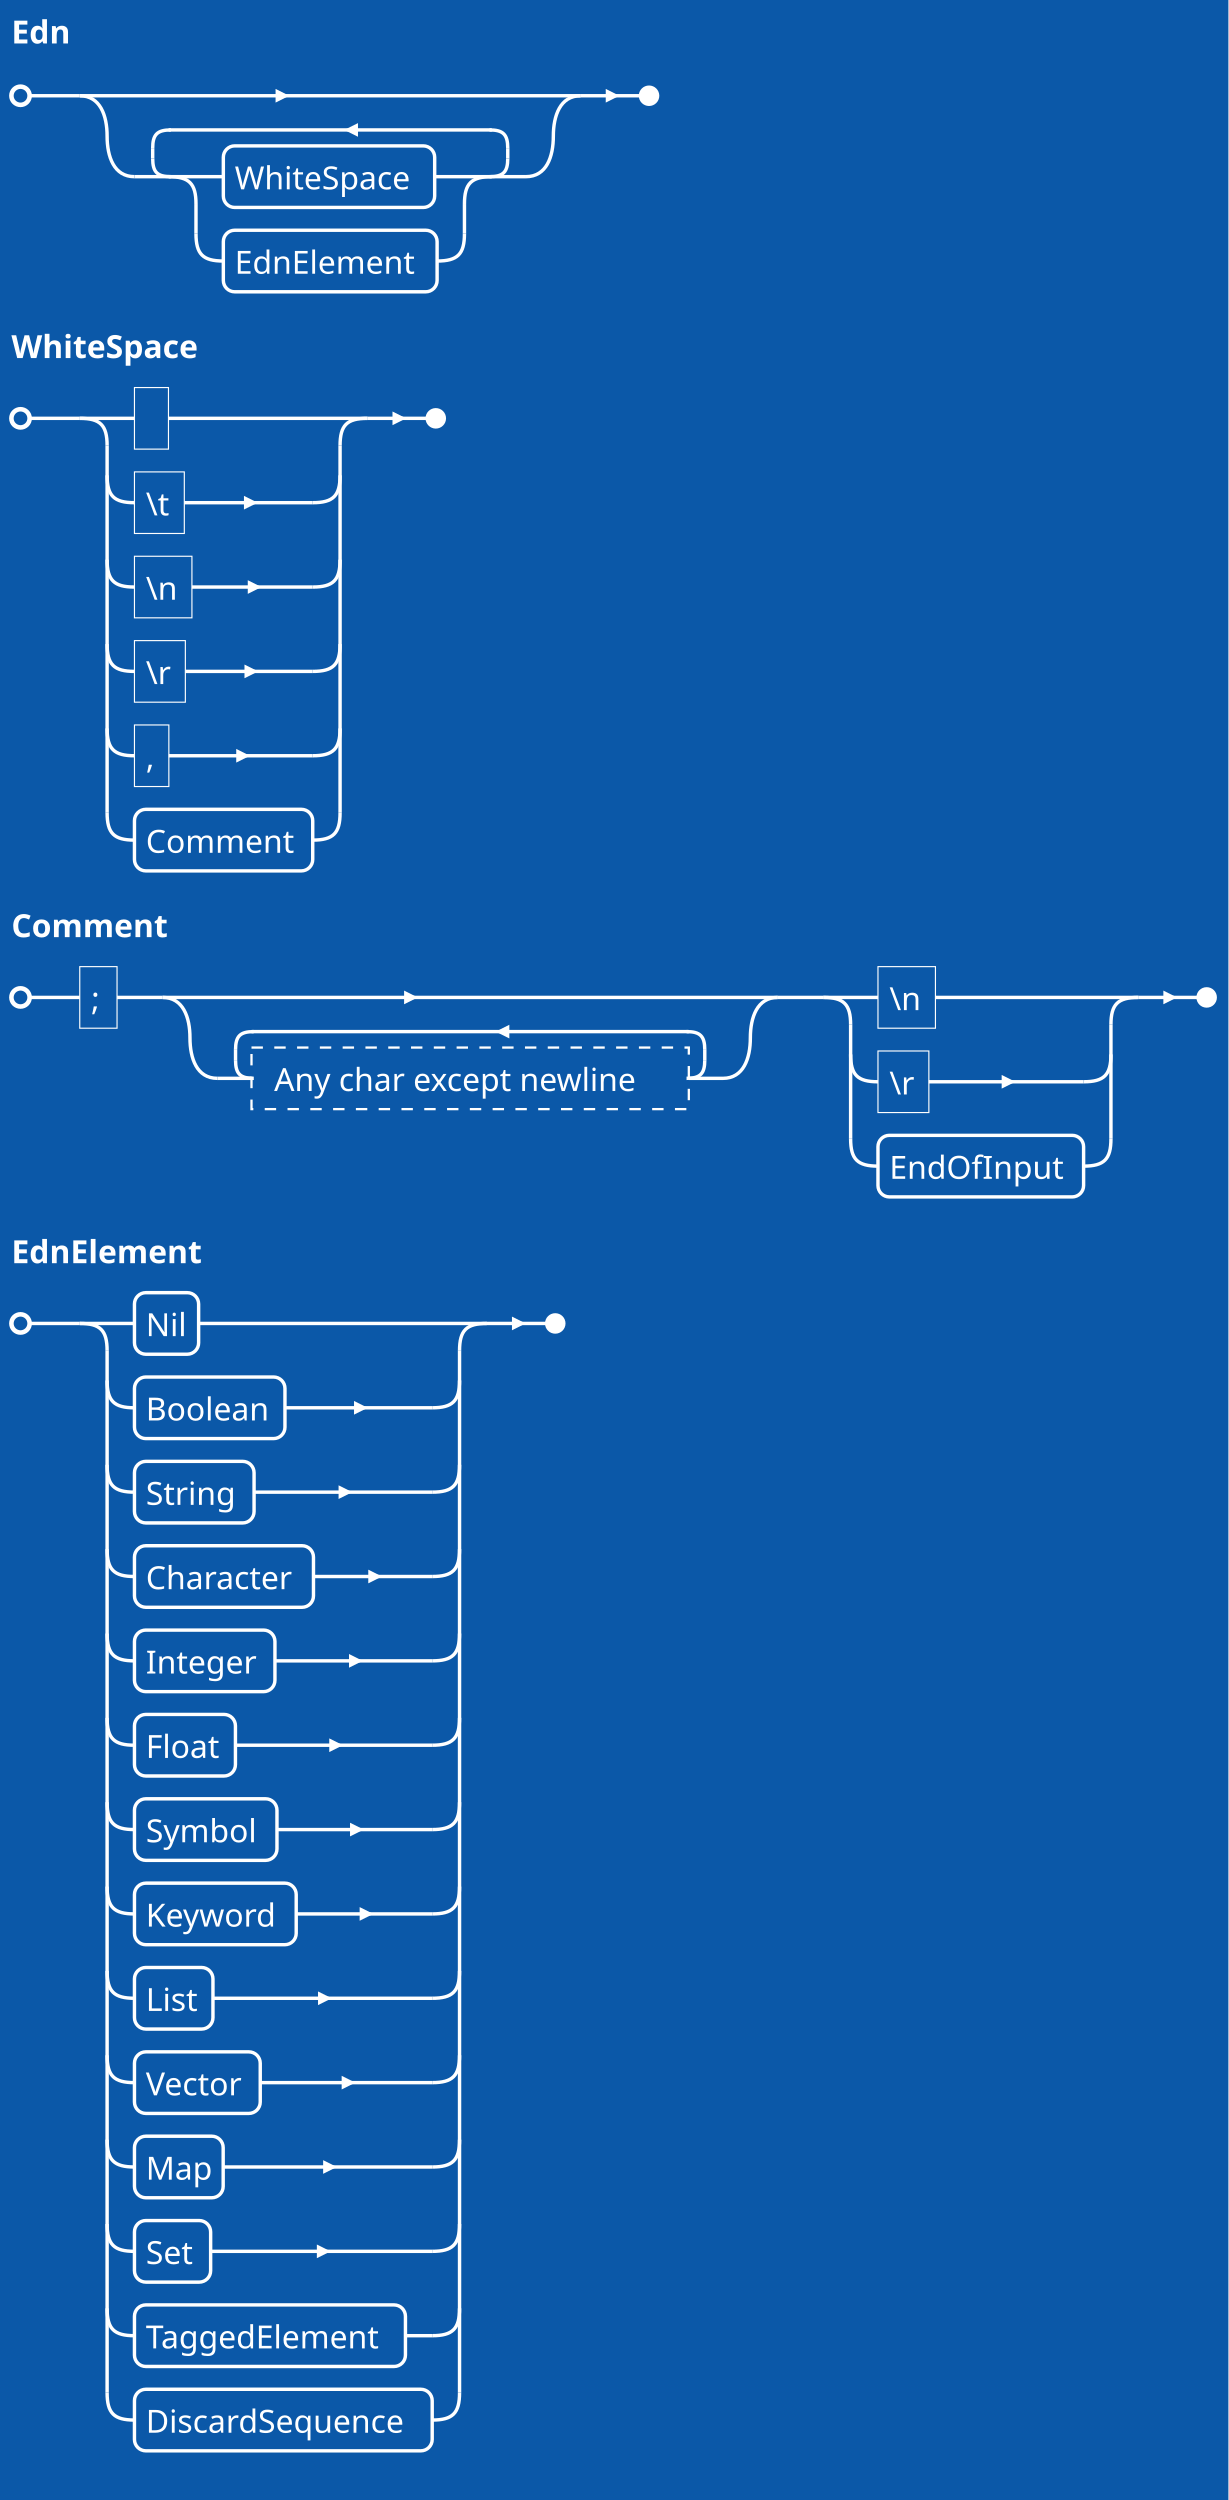
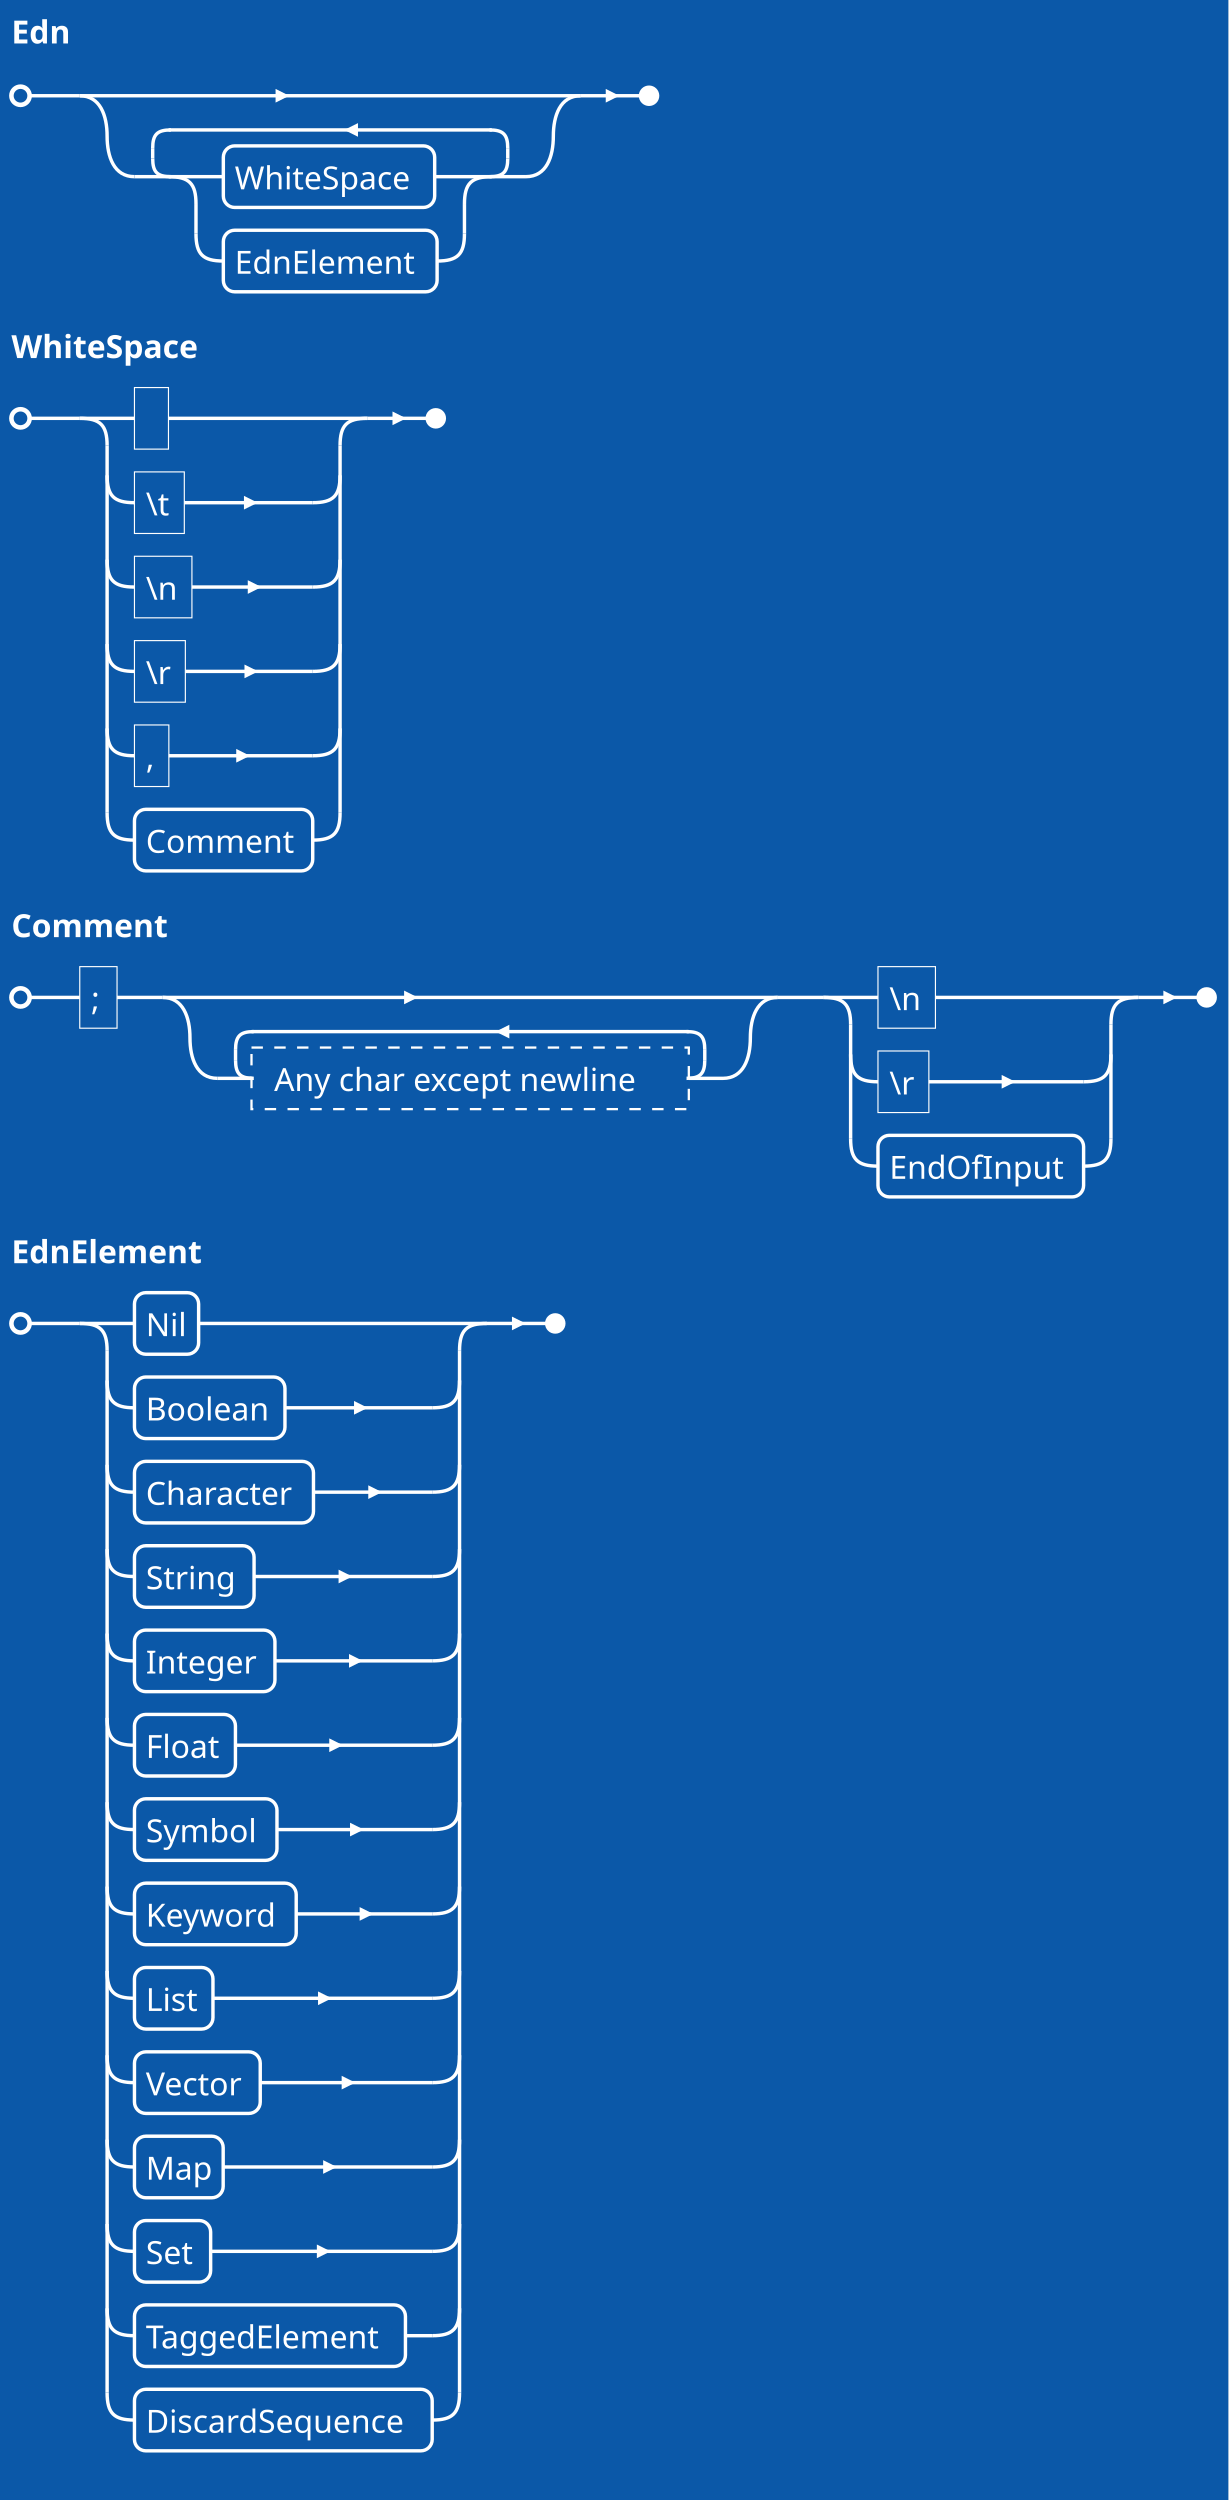
<svg xmlns="http://www.w3.org/2000/svg" contentStyleType="text/css" data-diagram-type="EBNF" height="1097px" preserveAspectRatio="none" style="width:539px;height:1097px;background:#0B58A8;" version="1.1" viewBox="0 0 539 1097" width="539px" zoomAndPan="magnify">
  <defs />
  <g>
    <rect fill="#0B58A8" height="1097" style="stroke:none;stroke-width:1;" width="539" x="0" y="0" />
    <text fill="#FFFFFF" font-family="Verdana" font-size="14" font-weight="bold" lengthAdjust="spacing" textLength="29.326" x="5" y="19.075">Edn</text>
    <line style="stroke:#FFFFFF;stroke-width:1.5;" x1="35" x2="254.802" y1="42.015" y2="42.015" />
    <path d="M120.921,42.015 L120.921,39.015 L126.921,42.015 L120.921,45.015 L120.921,42.015" fill="#FFFFFF" />
    <path d="M35,42.015 C44,42.015 47,50.768 47,59.768 C47,68.768 50,77.522 59,77.522" fill="none" style="stroke:#FFFFFF;stroke-width:1.5;" />
    <path d="M230.802,77.522 C239.802,77.522 242.802,68.768 242.802,59.768 C242.802,50.768 245.802,42.015 254.802,42.015" fill="none" style="stroke:#FFFFFF;stroke-width:1.5;" />
    <path d="M67,69.522 C67,75.522 69,77.522 75,77.522" fill="none" style="stroke:#FFFFFF;stroke-width:1.5;" />
    <line style="stroke:#FFFFFF;stroke-width:1.5;" x1="67" x2="67" y1="65.015" y2="69.522" />
    <path d="M67,65.015 C67,59.015 69,57.015 75,57.015" fill="none" style="stroke:#FFFFFF;stroke-width:1.5;" />
    <line style="stroke:#FFFFFF;stroke-width:1.5;" x1="74" x2="215.802" y1="57.015" y2="57.015" />
    <path d="M157.081,57.015 L157.081,54.015 L151.081,57.015 L157.081,60.015 L157.081,57.015" fill="#FFFFFF" />
    <path d="M222.802,69.522 C222.802,75.522 220.802,77.522 214.802,77.522" fill="none" style="stroke:#FFFFFF;stroke-width:1.5;" />
    <line style="stroke:#FFFFFF;stroke-width:1.5;" x1="222.802" x2="222.802" y1="65.015" y2="69.522" />
    <path d="M214.802,57.015 C220.802,57.015 222.802,59.015 222.802,65.015" fill="none" style="stroke:#FFFFFF;stroke-width:1.5;" />
    <line style="stroke:#FFFFFF;stroke-width:1.5;" x1="59" x2="74" y1="77.522" y2="77.522" />
    <line style="stroke:#FFFFFF;stroke-width:1.5;" x1="215.802" x2="230.802" y1="77.522" y2="77.522" />
    <rect fill="#0B58A8" height="27.015" rx="5" ry="5" style="stroke:#FFFFFF;stroke-width:1.5;" width="92.735" x="98" y="64.015" />
    <text fill="#FFFFFF" font-family="Verdana" font-size="14" lengthAdjust="spacing" textLength="82.735" x="103" y="83.09">WhiteSpace</text>
    <line style="stroke:#FFFFFF;stroke-width:1.5;" x1="74" x2="98" y1="77.522" y2="77.522" />
    <line style="stroke:#FFFFFF;stroke-width:1.5;" x1="190.735" x2="215.802" y1="77.522" y2="77.522" />
    <rect fill="#0B58A8" height="27.015" rx="5" ry="5" style="stroke:#FFFFFF;stroke-width:1.5;" width="93.802" x="98" y="101.029" />
    <text fill="#FFFFFF" font-family="Verdana" font-size="14" lengthAdjust="spacing" textLength="83.802" x="103" y="120.105">EdnElement</text>
    <line style="stroke:#FFFFFF;stroke-width:1.5;" x1="191.802" x2="191.802" y1="114.537" y2="114.537" />
    <path d="M86,102.537 C86,111.537 89,114.537 98,114.537" fill="none" style="stroke:#FFFFFF;stroke-width:1.5;" />
    <line style="stroke:#FFFFFF;stroke-width:1.5;" x1="86" x2="86" y1="89.522" y2="102.537" />
    <path d="M74,77.522 C83,77.522 86,80.522 86,89.522" fill="none" style="stroke:#FFFFFF;stroke-width:1.5;" />
    <path d="M203.802,102.537 C203.802,111.537 200.802,114.537 191.802,114.537" fill="none" style="stroke:#FFFFFF;stroke-width:1.5;" />
    <line style="stroke:#FFFFFF;stroke-width:1.5;" x1="203.802" x2="203.802" y1="89.522" y2="102.537" />
    <path d="M203.802,89.522 C203.802,80.522 206.802,77.522 215.802,77.522" fill="none" style="stroke:#FFFFFF;stroke-width:1.5;" />
    <ellipse cx="9" cy="42.015" fill="none" rx="4" ry="4" style="stroke:#FFFFFF;stroke-width:2;" />
    <ellipse cx="284.802" cy="42.015" fill="#FFFFFF" rx="4" ry="4" style="stroke:#FFFFFF;stroke-width:1;" />
    <line style="stroke:#FFFFFF;stroke-width:1.5;" x1="13" x2="35" y1="42.015" y2="42.015" />
    <line style="stroke:#FFFFFF;stroke-width:1.5;" x1="254.802" x2="280.802" y1="42.015" y2="42.015" />
    <path d="M265.802,42.015 L265.802,39.015 L271.802,42.015 L265.802,45.015 L265.802,42.015" fill="#FFFFFF" />
    <text fill="#FFFFFF" font-family="Verdana" font-size="14" font-weight="bold" lengthAdjust="spacing" textLength="92.853" x="5" y="157.119">WhiteSpace</text>
    <rect fill="none" height="27.015" style="stroke:#FFFFFF;stroke-width:0.5;" width="14.922" x="59" y="170.059" />
    <text fill="#FFFFFF" font-family="Verdana" font-size="14" lengthAdjust="spacing" textLength="4.922" x="64" y="189.134"> </text>
    <line style="stroke:#FFFFFF;stroke-width:1.5;" x1="35" x2="59" y1="183.566" y2="183.566" />
    <line style="stroke:#FFFFFF;stroke-width:1.5;" x1="73.922" x2="161.223" y1="183.566" y2="183.566" />
    <rect fill="none" height="27.015" style="stroke:#FFFFFF;stroke-width:0.5;" width="21.874" x="59" y="207.073" />
    <text fill="#FFFFFF" font-family="Verdana" font-size="14" lengthAdjust="spacing" textLength="11.874" x="64" y="226.148">\t</text>
    <path d="M47,208.581 C47,217.581 50,220.581 59,220.581" fill="none" style="stroke:#FFFFFF;stroke-width:1.5;" />
    <line style="stroke:#FFFFFF;stroke-width:1.5;" x1="80.874" x2="137.223" y1="220.581" y2="220.581" />
    <path d="M107.048,220.581 L107.048,217.581 L113.048,220.581 L107.048,223.581 L107.048,220.581" fill="#FFFFFF" />
    <path d="M149.223,208.581 C149.223,217.581 146.223,220.581 137.223,220.581" fill="none" style="stroke:#FFFFFF;stroke-width:1.5;" />
    <rect fill="none" height="27.015" style="stroke:#FFFFFF;stroke-width:0.5;" width="25.217" x="59" y="244.088" />
    <text fill="#FFFFFF" font-family="Verdana" font-size="14" lengthAdjust="spacing" textLength="15.217" x="64" y="263.163">\n</text>
    <path d="M47,245.595 C47,254.595 50,257.595 59,257.595" fill="none" style="stroke:#FFFFFF;stroke-width:1.5;" />
    <line style="stroke:#FFFFFF;stroke-width:1.5;" x1="84.217" x2="137.223" y1="257.595" y2="257.595" />
    <path d="M108.72,257.595 L108.72,254.595 L114.72,257.595 L108.72,260.595 L108.72,257.595" fill="#FFFFFF" />
    <path d="M149.223,245.595 C149.223,254.595 146.223,257.595 137.223,257.595" fill="none" style="stroke:#FFFFFF;stroke-width:1.5;" />
    <rect fill="none" height="27.015" style="stroke:#FFFFFF;stroke-width:0.5;" width="22.332" x="59" y="281.103" />
    <text fill="#FFFFFF" font-family="Verdana" font-size="14" lengthAdjust="spacing" textLength="12.332" x="64" y="300.178">\r</text>
    <path d="M47,282.61 C47,291.61 50,294.61 59,294.61" fill="none" style="stroke:#FFFFFF;stroke-width:1.5;" />
    <line style="stroke:#FFFFFF;stroke-width:1.5;" x1="81.332" x2="137.223" y1="294.61" y2="294.61" />
    <path d="M107.277,294.61 L107.277,291.61 L113.277,294.61 L107.277,297.61 L107.277,294.61" fill="#FFFFFF" />
    <path d="M149.223,282.61 C149.223,291.61 146.223,294.61 137.223,294.61" fill="none" style="stroke:#FFFFFF;stroke-width:1.5;" />
    <rect fill="none" height="27.015" style="stroke:#FFFFFF;stroke-width:0.5;" width="15.093" x="59" y="318.117" />
    <text fill="#FFFFFF" font-family="Verdana" font-size="14" lengthAdjust="spacing" textLength="5.093" x="64" y="337.192">,</text>
    <path d="M47,319.625 C47,328.625 50,331.625 59,331.625" fill="none" style="stroke:#FFFFFF;stroke-width:1.5;" />
    <line style="stroke:#FFFFFF;stroke-width:1.5;" x1="74.093" x2="137.223" y1="331.625" y2="331.625" />
    <path d="M103.658,331.625 L103.658,328.625 L109.658,331.625 L103.658,334.625 L103.658,331.625" fill="#FFFFFF" />
    <path d="M149.223,319.625 C149.223,328.625 146.223,331.625 137.223,331.625" fill="none" style="stroke:#FFFFFF;stroke-width:1.5;" />
    <rect fill="#0B58A8" height="27.015" rx="5" ry="5" style="stroke:#FFFFFF;stroke-width:1.5;" width="78.223" x="59" y="355.132" />
    <text fill="#FFFFFF" font-family="Verdana" font-size="14" lengthAdjust="spacing" textLength="68.223" x="64" y="374.207">Comment</text>
    <line style="stroke:#FFFFFF;stroke-width:1.5;" x1="137.223" x2="137.223" y1="368.639" y2="368.639" />
    <path d="M47,356.639 C47,365.639 50,368.639 59,368.639" fill="none" style="stroke:#FFFFFF;stroke-width:1.5;" />
    <line style="stroke:#FFFFFF;stroke-width:1.5;" x1="47" x2="47" y1="195.566" y2="356.639" />
    <path d="M35,183.566 C44,183.566 47,186.566 47,195.566" fill="none" style="stroke:#FFFFFF;stroke-width:1.5;" />
    <path d="M149.223,356.639 C149.223,365.639 146.223,368.639 137.223,368.639" fill="none" style="stroke:#FFFFFF;stroke-width:1.5;" />
    <line style="stroke:#FFFFFF;stroke-width:1.5;" x1="149.223" x2="149.223" y1="195.566" y2="356.639" />
    <path d="M149.223,195.566 C149.223,186.566 152.223,183.566 161.223,183.566" fill="none" style="stroke:#FFFFFF;stroke-width:1.5;" />
    <ellipse cx="9" cy="183.566" fill="none" rx="4" ry="4" style="stroke:#FFFFFF;stroke-width:2;" />
    <ellipse cx="191.223" cy="183.566" fill="#FFFFFF" rx="4" ry="4" style="stroke:#FFFFFF;stroke-width:1;" />
    <line style="stroke:#FFFFFF;stroke-width:1.5;" x1="13" x2="35" y1="183.566" y2="183.566" />
    <line style="stroke:#FFFFFF;stroke-width:1.5;" x1="161.223" x2="187.223" y1="183.566" y2="183.566" />
    <path d="M172.223,183.566 L172.223,180.566 L178.223,183.566 L172.223,186.566 L172.223,183.566" fill="#FFFFFF" />
    <text fill="#FFFFFF" font-family="Verdana" font-size="14" font-weight="bold" lengthAdjust="spacing" textLength="75.018" x="5" y="411.222">Comment</text>
    <line style="stroke:#FFFFFF;stroke-width:1.5;" x1="35" x2="35" y1="437.668" y2="437.668" />
    <rect fill="none" height="27.015" style="stroke:#FFFFFF;stroke-width:0.5;" width="16.357" x="35" y="424.161" />
    <text fill="#FFFFFF" font-family="Verdana" font-size="14" lengthAdjust="spacing" textLength="6.357" x="40" y="443.236">;</text>
    <line style="stroke:#FFFFFF;stroke-width:1.5;" x1="51.357" x2="71.357" y1="437.668" y2="437.668" />
    <line style="stroke:#FFFFFF;stroke-width:1.5;" x1="71.357" x2="341.255" y1="437.668" y2="437.668" />
    <path d="M177.316,437.668 L177.316,434.668 L183.316,437.668 L177.316,440.668 L177.316,437.668" fill="#FFFFFF" />
    <path d="M71.357,437.668 C80.357,437.668 83.357,446.422 83.357,455.422 C83.357,464.422 86.357,473.176 95.357,473.176" fill="none" style="stroke:#FFFFFF;stroke-width:1.5;" />
    <path d="M317.255,473.176 C326.255,473.176 329.255,464.422 329.255,455.422 C329.255,446.422 332.255,437.668 341.255,437.668" fill="none" style="stroke:#FFFFFF;stroke-width:1.5;" />
    <path d="M103.357,465.176 C103.357,471.176 105.357,473.176 111.357,473.176" fill="none" style="stroke:#FFFFFF;stroke-width:1.5;" />
    <line style="stroke:#FFFFFF;stroke-width:1.5;" x1="103.357" x2="103.357" y1="460.668" y2="465.176" />
    <path d="M103.357,460.668 C103.357,454.668 105.357,452.668 111.357,452.668" fill="none" style="stroke:#FFFFFF;stroke-width:1.5;" />
    <line style="stroke:#FFFFFF;stroke-width:1.5;" x1="110.357" x2="302.255" y1="452.668" y2="452.668" />
    <path d="M223.496,452.668 L223.496,449.668 L217.496,452.668 L223.496,455.668 L223.496,452.668" fill="#FFFFFF" />
    <path d="M309.255,465.176 C309.255,471.176 307.255,473.176 301.255,473.176" fill="none" style="stroke:#FFFFFF;stroke-width:1.5;" />
    <line style="stroke:#FFFFFF;stroke-width:1.5;" x1="309.255" x2="309.255" y1="460.668" y2="465.176" />
    <path d="M301.255,452.668 C307.255,452.668 309.255,454.668 309.255,460.668" fill="none" style="stroke:#FFFFFF;stroke-width:1.5;" />
    <line style="stroke:#FFFFFF;stroke-width:1.5;" x1="95.357" x2="110.357" y1="473.176" y2="473.176" />
    <line style="stroke:#FFFFFF;stroke-width:1.5;" x1="302.255" x2="317.255" y1="473.176" y2="473.176" />
    <rect fill="none" height="27.015" style="stroke:#FFFFFF;stroke-width:1;stroke-dasharray:5,5;" width="191.898" x="110.357" y="459.668" />
    <text fill="#FFFFFF" font-family="Verdana" font-size="14" lengthAdjust="spacing" textLength="172.054" x="120.279" y="478.744">Any char except newline</text>
    <line style="stroke:#FFFFFF;stroke-width:1.5;" x1="341.255" x2="361.255" y1="437.668" y2="437.668" />
    <rect fill="none" height="27.015" style="stroke:#FFFFFF;stroke-width:0.5;" width="25.217" x="385.255" y="424.161" />
    <text fill="#FFFFFF" font-family="Verdana" font-size="14" lengthAdjust="spacing" textLength="15.217" x="390.255" y="443.236">\n</text>
    <line style="stroke:#FFFFFF;stroke-width:1.5;" x1="361.255" x2="385.255" y1="437.668" y2="437.668" />
    <line style="stroke:#FFFFFF;stroke-width:1.5;" x1="410.472" x2="499.481" y1="437.668" y2="437.668" />
    <rect fill="none" height="27.015" style="stroke:#FFFFFF;stroke-width:0.5;" width="22.332" x="385.255" y="461.176" />
    <text fill="#FFFFFF" font-family="Verdana" font-size="14" lengthAdjust="spacing" textLength="12.332" x="390.255" y="480.251">\r</text>
    <path d="M373.255,462.683 C373.255,471.683 376.255,474.683 385.255,474.683" fill="none" style="stroke:#FFFFFF;stroke-width:1.5;" />
    <line style="stroke:#FFFFFF;stroke-width:1.5;" x1="407.587" x2="475.481" y1="474.683" y2="474.683" />
    <path d="M439.534,474.683 L439.534,471.683 L445.534,474.683 L439.534,477.683 L439.534,474.683" fill="#FFFFFF" />
    <path d="M487.481,462.683 C487.481,471.683 484.481,474.683 475.481,474.683" fill="none" style="stroke:#FFFFFF;stroke-width:1.5;" />
    <rect fill="#0B58A8" height="27.015" rx="5" ry="5" style="stroke:#FFFFFF;stroke-width:1.5;" width="90.227" x="385.255" y="498.19" />
    <text fill="#FFFFFF" font-family="Verdana" font-size="14" lengthAdjust="spacing" textLength="80.227" x="390.255" y="517.266">EndOfInput</text>
    <line style="stroke:#FFFFFF;stroke-width:1.5;" x1="475.481" x2="475.481" y1="511.698" y2="511.698" />
    <path d="M373.255,499.698 C373.255,508.698 376.255,511.698 385.255,511.698" fill="none" style="stroke:#FFFFFF;stroke-width:1.5;" />
    <line style="stroke:#FFFFFF;stroke-width:1.5;" x1="373.255" x2="373.255" y1="449.668" y2="499.698" />
    <path d="M361.255,437.668 C370.255,437.668 373.255,440.668 373.255,449.668" fill="none" style="stroke:#FFFFFF;stroke-width:1.5;" />
    <path d="M487.481,499.698 C487.481,508.698 484.481,511.698 475.481,511.698" fill="none" style="stroke:#FFFFFF;stroke-width:1.5;" />
    <line style="stroke:#FFFFFF;stroke-width:1.5;" x1="487.481" x2="487.481" y1="449.668" y2="499.698" />
    <path d="M487.481,449.668 C487.481,440.668 490.481,437.668 499.481,437.668" fill="none" style="stroke:#FFFFFF;stroke-width:1.5;" />
    <ellipse cx="9" cy="437.668" fill="none" rx="4" ry="4" style="stroke:#FFFFFF;stroke-width:2;" />
    <ellipse cx="529.481" cy="437.668" fill="#FFFFFF" rx="4" ry="4" style="stroke:#FFFFFF;stroke-width:1;" />
    <line style="stroke:#FFFFFF;stroke-width:1.5;" x1="13" x2="35" y1="437.668" y2="437.668" />
    <line style="stroke:#FFFFFF;stroke-width:1.5;" x1="499.481" x2="525.481" y1="437.668" y2="437.668" />
    <path d="M510.481,437.668 L510.481,434.668 L516.481,437.668 L510.481,440.668 L510.481,437.668" fill="#FFFFFF" />
    <text fill="#FFFFFF" font-family="Verdana" font-size="14" font-weight="bold" lengthAdjust="spacing" textLength="93.434" x="5" y="554.28">EdnElement</text>
    <rect fill="#0B58A8" height="27.015" rx="5" ry="5" style="stroke:#FFFFFF;stroke-width:1.5;" width="28.156" x="59" y="567.22" />
    <text fill="#FFFFFF" font-family="Verdana" font-size="14" lengthAdjust="spacing" textLength="18.156" x="64" y="586.295">Nil</text>
    <line style="stroke:#FFFFFF;stroke-width:1.5;" x1="35" x2="59" y1="580.727" y2="580.727" />
    <line style="stroke:#FFFFFF;stroke-width:1.5;" x1="87.156" x2="213.648" y1="580.727" y2="580.727" />
    <rect fill="#0B58A8" height="27.015" rx="5" ry="5" style="stroke:#FFFFFF;stroke-width:1.5;" width="66.041" x="59" y="604.234" />
    <text fill="#FFFFFF" font-family="Verdana" font-size="14" lengthAdjust="spacing" textLength="56.041" x="64" y="623.31">Boolean</text>
    <path d="M47,605.742 C47,614.742 50,617.742 59,617.742" fill="none" style="stroke:#FFFFFF;stroke-width:1.5;" />
    <line style="stroke:#FFFFFF;stroke-width:1.5;" x1="125.041" x2="189.648" y1="617.742" y2="617.742" />
    <path d="M155.344,617.742 L155.344,614.742 L161.344,617.742 L155.344,620.742 L155.344,617.742" fill="#FFFFFF" />
    <path d="M201.648,605.742 C201.648,614.742 198.648,617.742 189.648,617.742" fill="none" style="stroke:#FFFFFF;stroke-width:1.5;" />
-     <rect fill="#0B58A8" height="27.015" rx="5" ry="5" style="stroke:#FFFFFF;stroke-width:1.5;" width="52.485" x="59" y="641.249" />
-     <text fill="#FFFFFF" font-family="Verdana" font-size="14" lengthAdjust="spacing" textLength="42.485" x="64" y="660.324">String</text>
+     <rect fill="#0B58A8" height="27.015" rx="5" ry="5" style="stroke:#FFFFFF;stroke-width:1.5;" width="78.551" x="59" y="641.249" />
+     <text fill="#FFFFFF" font-family="Verdana" font-size="14" lengthAdjust="spacing" textLength="68.551" x="64" y="660.324">Character</text>
    <path d="M47,642.756 C47,651.756 50,654.756 59,654.756" fill="none" style="stroke:#FFFFFF;stroke-width:1.5;" />
-     <line style="stroke:#FFFFFF;stroke-width:1.5;" x1="111.485" x2="189.648" y1="654.756" y2="654.756" />
-     <path d="M148.566,654.756 L148.566,651.756 L154.566,654.756 L148.566,657.756 L148.566,654.756" fill="#FFFFFF" />
+     <line style="stroke:#FFFFFF;stroke-width:1.5;" x1="137.551" x2="189.648" y1="654.756" y2="654.756" />
+     <path d="M161.599,654.756 L161.599,651.756 L167.599,654.756 L161.599,657.756 L161.599,654.756" fill="#FFFFFF" />
    <path d="M201.648,642.756 C201.648,651.756 198.648,654.756 189.648,654.756" fill="none" style="stroke:#FFFFFF;stroke-width:1.5;" />
-     <rect fill="#0B58A8" height="27.015" rx="5" ry="5" style="stroke:#FFFFFF;stroke-width:1.5;" width="78.551" x="59" y="678.264" />
-     <text fill="#FFFFFF" font-family="Verdana" font-size="14" lengthAdjust="spacing" textLength="68.551" x="64" y="697.339">Character</text>
+     <rect fill="#0B58A8" height="27.015" rx="5" ry="5" style="stroke:#FFFFFF;stroke-width:1.5;" width="52.485" x="59" y="678.264" />
+     <text fill="#FFFFFF" font-family="Verdana" font-size="14" lengthAdjust="spacing" textLength="42.485" x="64" y="697.339">String</text>
    <path d="M47,679.771 C47,688.771 50,691.771 59,691.771" fill="none" style="stroke:#FFFFFF;stroke-width:1.5;" />
-     <line style="stroke:#FFFFFF;stroke-width:1.5;" x1="137.551" x2="189.648" y1="691.771" y2="691.771" />
-     <path d="M161.599,691.771 L161.599,688.771 L167.599,691.771 L161.599,694.771 L161.599,691.771" fill="#FFFFFF" />
+     <line style="stroke:#FFFFFF;stroke-width:1.5;" x1="111.485" x2="189.648" y1="691.771" y2="691.771" />
+     <path d="M148.566,691.771 L148.566,688.771 L154.566,691.771 L148.566,694.771 L148.566,691.771" fill="#FFFFFF" />
    <path d="M201.648,679.771 C201.648,688.771 198.648,691.771 189.648,691.771" fill="none" style="stroke:#FFFFFF;stroke-width:1.5;" />
    <rect fill="#0B58A8" height="27.015" rx="5" ry="5" style="stroke:#FFFFFF;stroke-width:1.5;" width="61.645" x="59" y="715.278" />
    <text fill="#FFFFFF" font-family="Verdana" font-size="14" lengthAdjust="spacing" textLength="51.645" x="64" y="734.354">Integer</text>
    <path d="M47,716.786 C47,725.786 50,728.786 59,728.786" fill="none" style="stroke:#FFFFFF;stroke-width:1.5;" />
    <line style="stroke:#FFFFFF;stroke-width:1.5;" x1="120.645" x2="189.648" y1="728.786" y2="728.786" />
    <path d="M153.147,728.786 L153.147,725.786 L159.147,728.786 L153.147,731.786 L153.147,728.786" fill="#FFFFFF" />
    <path d="M201.648,716.786 C201.648,725.786 198.648,728.786 189.648,728.786" fill="none" style="stroke:#FFFFFF;stroke-width:1.5;" />
    <rect fill="#0B58A8" height="27.015" rx="5" ry="5" style="stroke:#FFFFFF;stroke-width:1.5;" width="44.31" x="59" y="752.293" />
    <text fill="#FFFFFF" font-family="Verdana" font-size="14" lengthAdjust="spacing" textLength="34.31" x="64" y="771.368">Float</text>
    <path d="M47,753.8 C47,762.8 50,765.8 59,765.8" fill="none" style="stroke:#FFFFFF;stroke-width:1.5;" />
    <line style="stroke:#FFFFFF;stroke-width:1.5;" x1="103.31" x2="189.648" y1="765.8" y2="765.8" />
    <path d="M144.478,765.8 L144.478,762.8 L150.478,765.8 L144.478,768.8 L144.478,765.8" fill="#FFFFFF" />
    <path d="M201.648,753.8 C201.648,762.8 198.648,765.8 189.648,765.8" fill="none" style="stroke:#FFFFFF;stroke-width:1.5;" />
    <rect fill="#0B58A8" height="27.015" rx="5" ry="5" style="stroke:#FFFFFF;stroke-width:1.5;" width="62.534" x="59" y="789.308" />
    <text fill="#FFFFFF" font-family="Verdana" font-size="14" lengthAdjust="spacing" textLength="52.534" x="64" y="808.383">Symbol</text>
    <path d="M47,790.815 C47,799.815 50,802.815 59,802.815" fill="none" style="stroke:#FFFFFF;stroke-width:1.5;" />
    <line style="stroke:#FFFFFF;stroke-width:1.5;" x1="121.534" x2="189.648" y1="802.815" y2="802.815" />
    <path d="M153.591,802.815 L153.591,799.815 L159.591,802.815 L153.591,805.815 L153.591,802.815" fill="#FFFFFF" />
    <path d="M201.648,790.815 C201.648,799.815 198.648,802.815 189.648,802.815" fill="none" style="stroke:#FFFFFF;stroke-width:1.5;" />
    <rect fill="#0B58A8" height="27.015" rx="5" ry="5" style="stroke:#FFFFFF;stroke-width:1.5;" width="70.977" x="59" y="826.322" />
    <text fill="#FFFFFF" font-family="Verdana" font-size="14" lengthAdjust="spacing" textLength="60.977" x="64" y="845.398">Keyword</text>
    <path d="M47,827.83 C47,836.83 50,839.83 59,839.83" fill="none" style="stroke:#FFFFFF;stroke-width:1.5;" />
    <line style="stroke:#FFFFFF;stroke-width:1.5;" x1="129.977" x2="189.648" y1="839.83" y2="839.83" />
    <path d="M157.812,839.83 L157.812,836.83 L163.812,839.83 L157.812,842.83 L157.812,839.83" fill="#FFFFFF" />
    <path d="M201.648,827.83 C201.648,836.83 198.648,839.83 189.648,839.83" fill="none" style="stroke:#FFFFFF;stroke-width:1.5;" />
    <rect fill="#0B58A8" height="27.015" rx="5" ry="5" style="stroke:#FFFFFF;stroke-width:1.5;" width="34.445" x="59" y="863.337" />
    <text fill="#FFFFFF" font-family="Verdana" font-size="14" lengthAdjust="spacing" textLength="24.445" x="64" y="882.412">List</text>
    <path d="M47,864.844 C47,873.844 50,876.844 59,876.844" fill="none" style="stroke:#FFFFFF;stroke-width:1.5;" />
    <line style="stroke:#FFFFFF;stroke-width:1.5;" x1="93.445" x2="189.648" y1="876.844" y2="876.844" />
    <path d="M139.546,876.844 L139.546,873.844 L145.546,876.844 L139.546,879.844 L139.546,876.844" fill="#FFFFFF" />
    <path d="M201.648,864.844 C201.648,873.844 198.648,876.844 189.648,876.844" fill="none" style="stroke:#FFFFFF;stroke-width:1.5;" />
    <rect fill="#0B58A8" height="27.015" rx="5" ry="5" style="stroke:#FFFFFF;stroke-width:1.5;" width="55.192" x="59" y="900.352" />
    <text fill="#FFFFFF" font-family="Verdana" font-size="14" lengthAdjust="spacing" textLength="45.192" x="64" y="919.427">Vector</text>
    <path d="M47,901.859 C47,910.859 50,913.859 59,913.859" fill="none" style="stroke:#FFFFFF;stroke-width:1.5;" />
    <line style="stroke:#FFFFFF;stroke-width:1.5;" x1="114.192" x2="189.648" y1="913.859" y2="913.859" />
    <path d="M149.92,913.859 L149.92,910.859 L155.92,913.859 L149.92,916.859 L149.92,913.859" fill="#FFFFFF" />
    <path d="M201.648,901.859 C201.648,910.859 198.648,913.859 189.648,913.859" fill="none" style="stroke:#FFFFFF;stroke-width:1.5;" />
    <rect fill="#0B58A8" height="27.015" rx="5" ry="5" style="stroke:#FFFFFF;stroke-width:1.5;" width="38.93" x="59" y="937.366" />
    <text fill="#FFFFFF" font-family="Verdana" font-size="14" lengthAdjust="spacing" textLength="28.93" x="64" y="956.441">Map</text>
    <path d="M47,938.874 C47,947.874 50,950.874 59,950.874" fill="none" style="stroke:#FFFFFF;stroke-width:1.5;" />
    <line style="stroke:#FFFFFF;stroke-width:1.5;" x1="97.93" x2="189.648" y1="950.874" y2="950.874" />
    <path d="M141.789,950.874 L141.789,947.874 L147.789,950.874 L141.789,953.874 L141.789,950.874" fill="#FFFFFF" />
    <path d="M201.648,938.874 C201.648,947.874 198.648,950.874 189.648,950.874" fill="none" style="stroke:#FFFFFF;stroke-width:1.5;" />
    <rect fill="#0B58A8" height="27.015" rx="5" ry="5" style="stroke:#FFFFFF;stroke-width:1.5;" width="33.427" x="59" y="974.381" />
    <text fill="#FFFFFF" font-family="Verdana" font-size="14" lengthAdjust="spacing" textLength="23.427" x="64" y="993.456">Set</text>
    <path d="M47,975.888 C47,984.888 50,987.888 59,987.888" fill="none" style="stroke:#FFFFFF;stroke-width:1.5;" />
    <line style="stroke:#FFFFFF;stroke-width:1.5;" x1="92.427" x2="189.648" y1="987.888" y2="987.888" />
    <path d="M139.037,987.888 L139.037,984.888 L145.037,987.888 L139.037,990.888 L139.037,987.888" fill="#FFFFFF" />
    <path d="M201.648,975.888 C201.648,984.888 198.648,987.888 189.648,987.888" fill="none" style="stroke:#FFFFFF;stroke-width:1.5;" />
    <rect fill="#0B58A8" height="27.015" rx="5" ry="5" style="stroke:#FFFFFF;stroke-width:1.5;" width="118.91" x="59" y="1011.395" />
    <text fill="#FFFFFF" font-family="Verdana" font-size="14" lengthAdjust="spacing" textLength="108.91" x="64" y="1030.471">TaggedElement</text>
    <path d="M47,1012.903 C47,1021.903 50,1024.903 59,1024.903" fill="none" style="stroke:#FFFFFF;stroke-width:1.5;" />
    <line style="stroke:#FFFFFF;stroke-width:1.5;" x1="177.91" x2="189.648" y1="1024.903" y2="1024.903" />
    <path d="M201.648,1012.903 C201.648,1021.903 198.648,1024.903 189.648,1024.903" fill="none" style="stroke:#FFFFFF;stroke-width:1.5;" />
    <rect fill="#0B58A8" height="27.015" rx="5" ry="5" style="stroke:#FFFFFF;stroke-width:1.5;" width="130.648" x="59" y="1048.41" />
    <text fill="#FFFFFF" font-family="Verdana" font-size="14" lengthAdjust="spacing" textLength="120.647" x="64" y="1067.485">DiscardSequence</text>
    <line style="stroke:#FFFFFF;stroke-width:1.5;" x1="189.648" x2="189.648" y1="1061.918" y2="1061.918" />
    <path d="M47,1049.918 C47,1058.918 50,1061.918 59,1061.918" fill="none" style="stroke:#FFFFFF;stroke-width:1.5;" />
    <line style="stroke:#FFFFFF;stroke-width:1.5;" x1="47" x2="47" y1="592.727" y2="1049.918" />
    <path d="M35,580.727 C44,580.727 47,583.727 47,592.727" fill="none" style="stroke:#FFFFFF;stroke-width:1.5;" />
    <path d="M201.648,1049.918 C201.648,1058.918 198.648,1061.918 189.648,1061.918" fill="none" style="stroke:#FFFFFF;stroke-width:1.5;" />
    <line style="stroke:#FFFFFF;stroke-width:1.5;" x1="201.648" x2="201.648" y1="592.727" y2="1049.918" />
    <path d="M201.648,592.727 C201.648,583.727 204.648,580.727 213.648,580.727" fill="none" style="stroke:#FFFFFF;stroke-width:1.5;" />
    <ellipse cx="9" cy="580.727" fill="none" rx="4" ry="4" style="stroke:#FFFFFF;stroke-width:2;" />
    <ellipse cx="243.648" cy="580.727" fill="#FFFFFF" rx="4" ry="4" style="stroke:#FFFFFF;stroke-width:1;" />
    <line style="stroke:#FFFFFF;stroke-width:1.5;" x1="13" x2="35" y1="580.727" y2="580.727" />
    <line style="stroke:#FFFFFF;stroke-width:1.5;" x1="213.648" x2="239.648" y1="580.727" y2="580.727" />
    <path d="M224.648,580.727 L224.648,577.727 L230.648,580.727 L224.648,583.727 L224.648,580.727" fill="#FFFFFF" />
  </g>
</svg>
